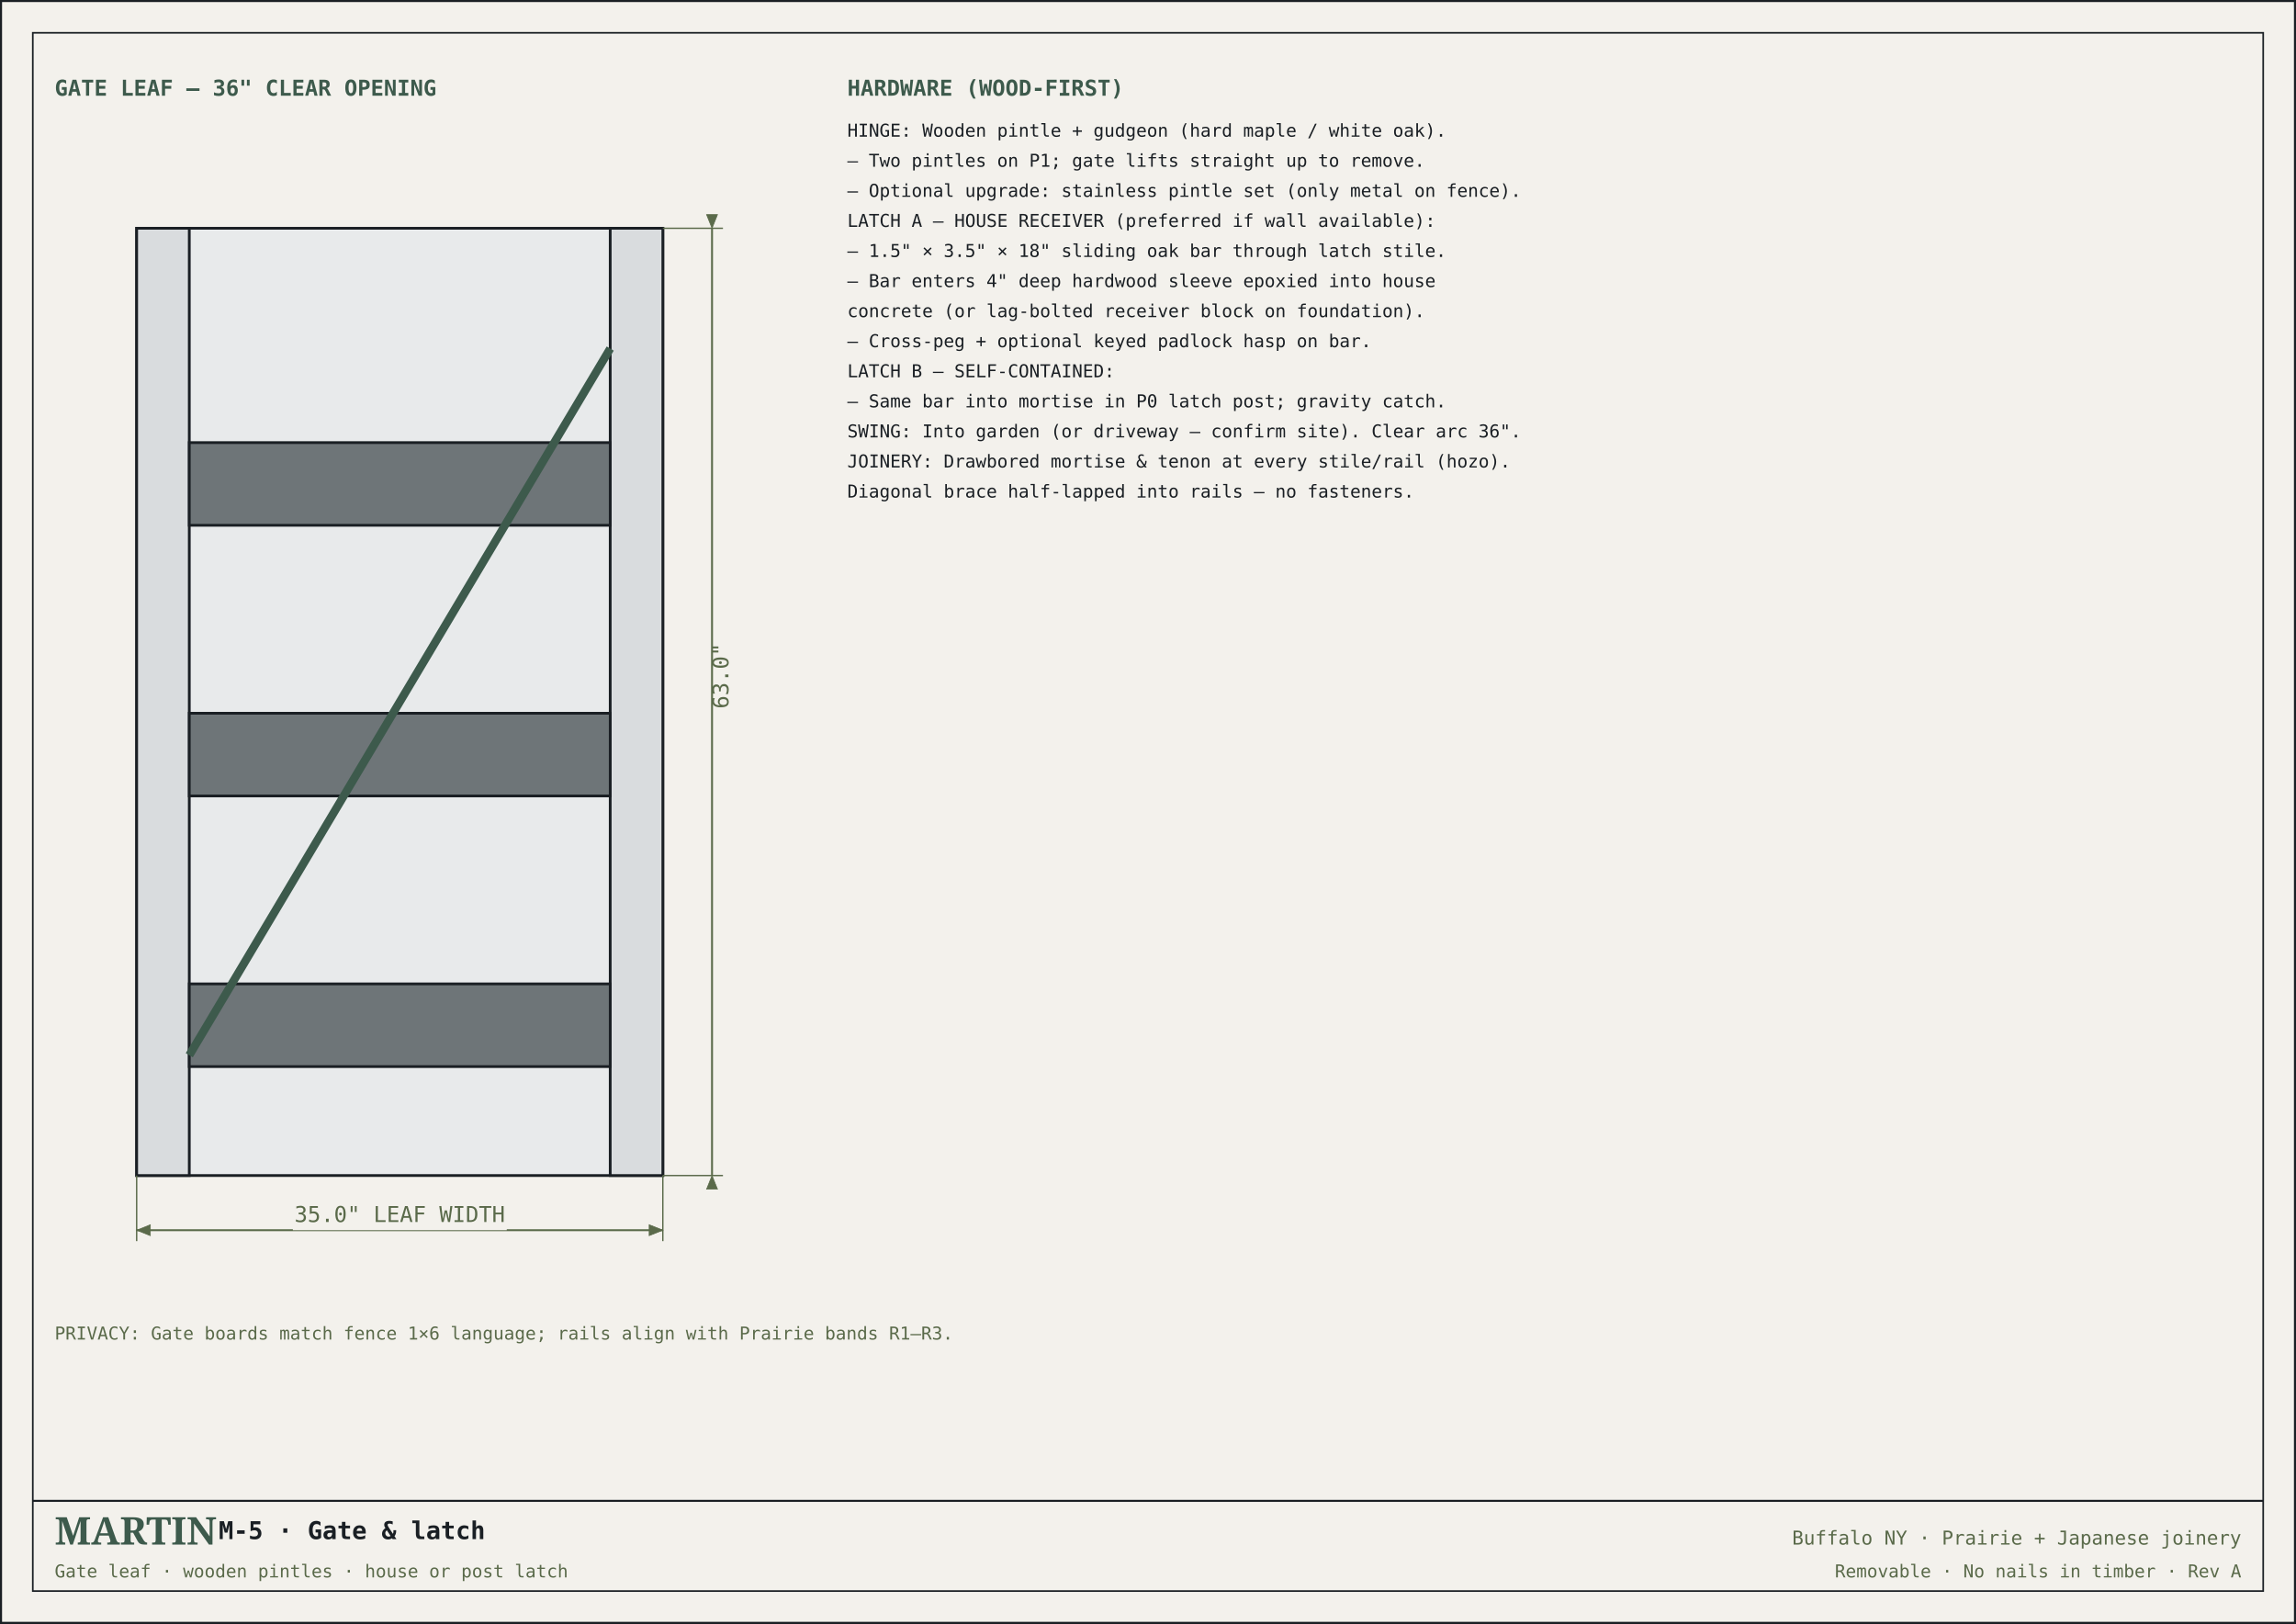
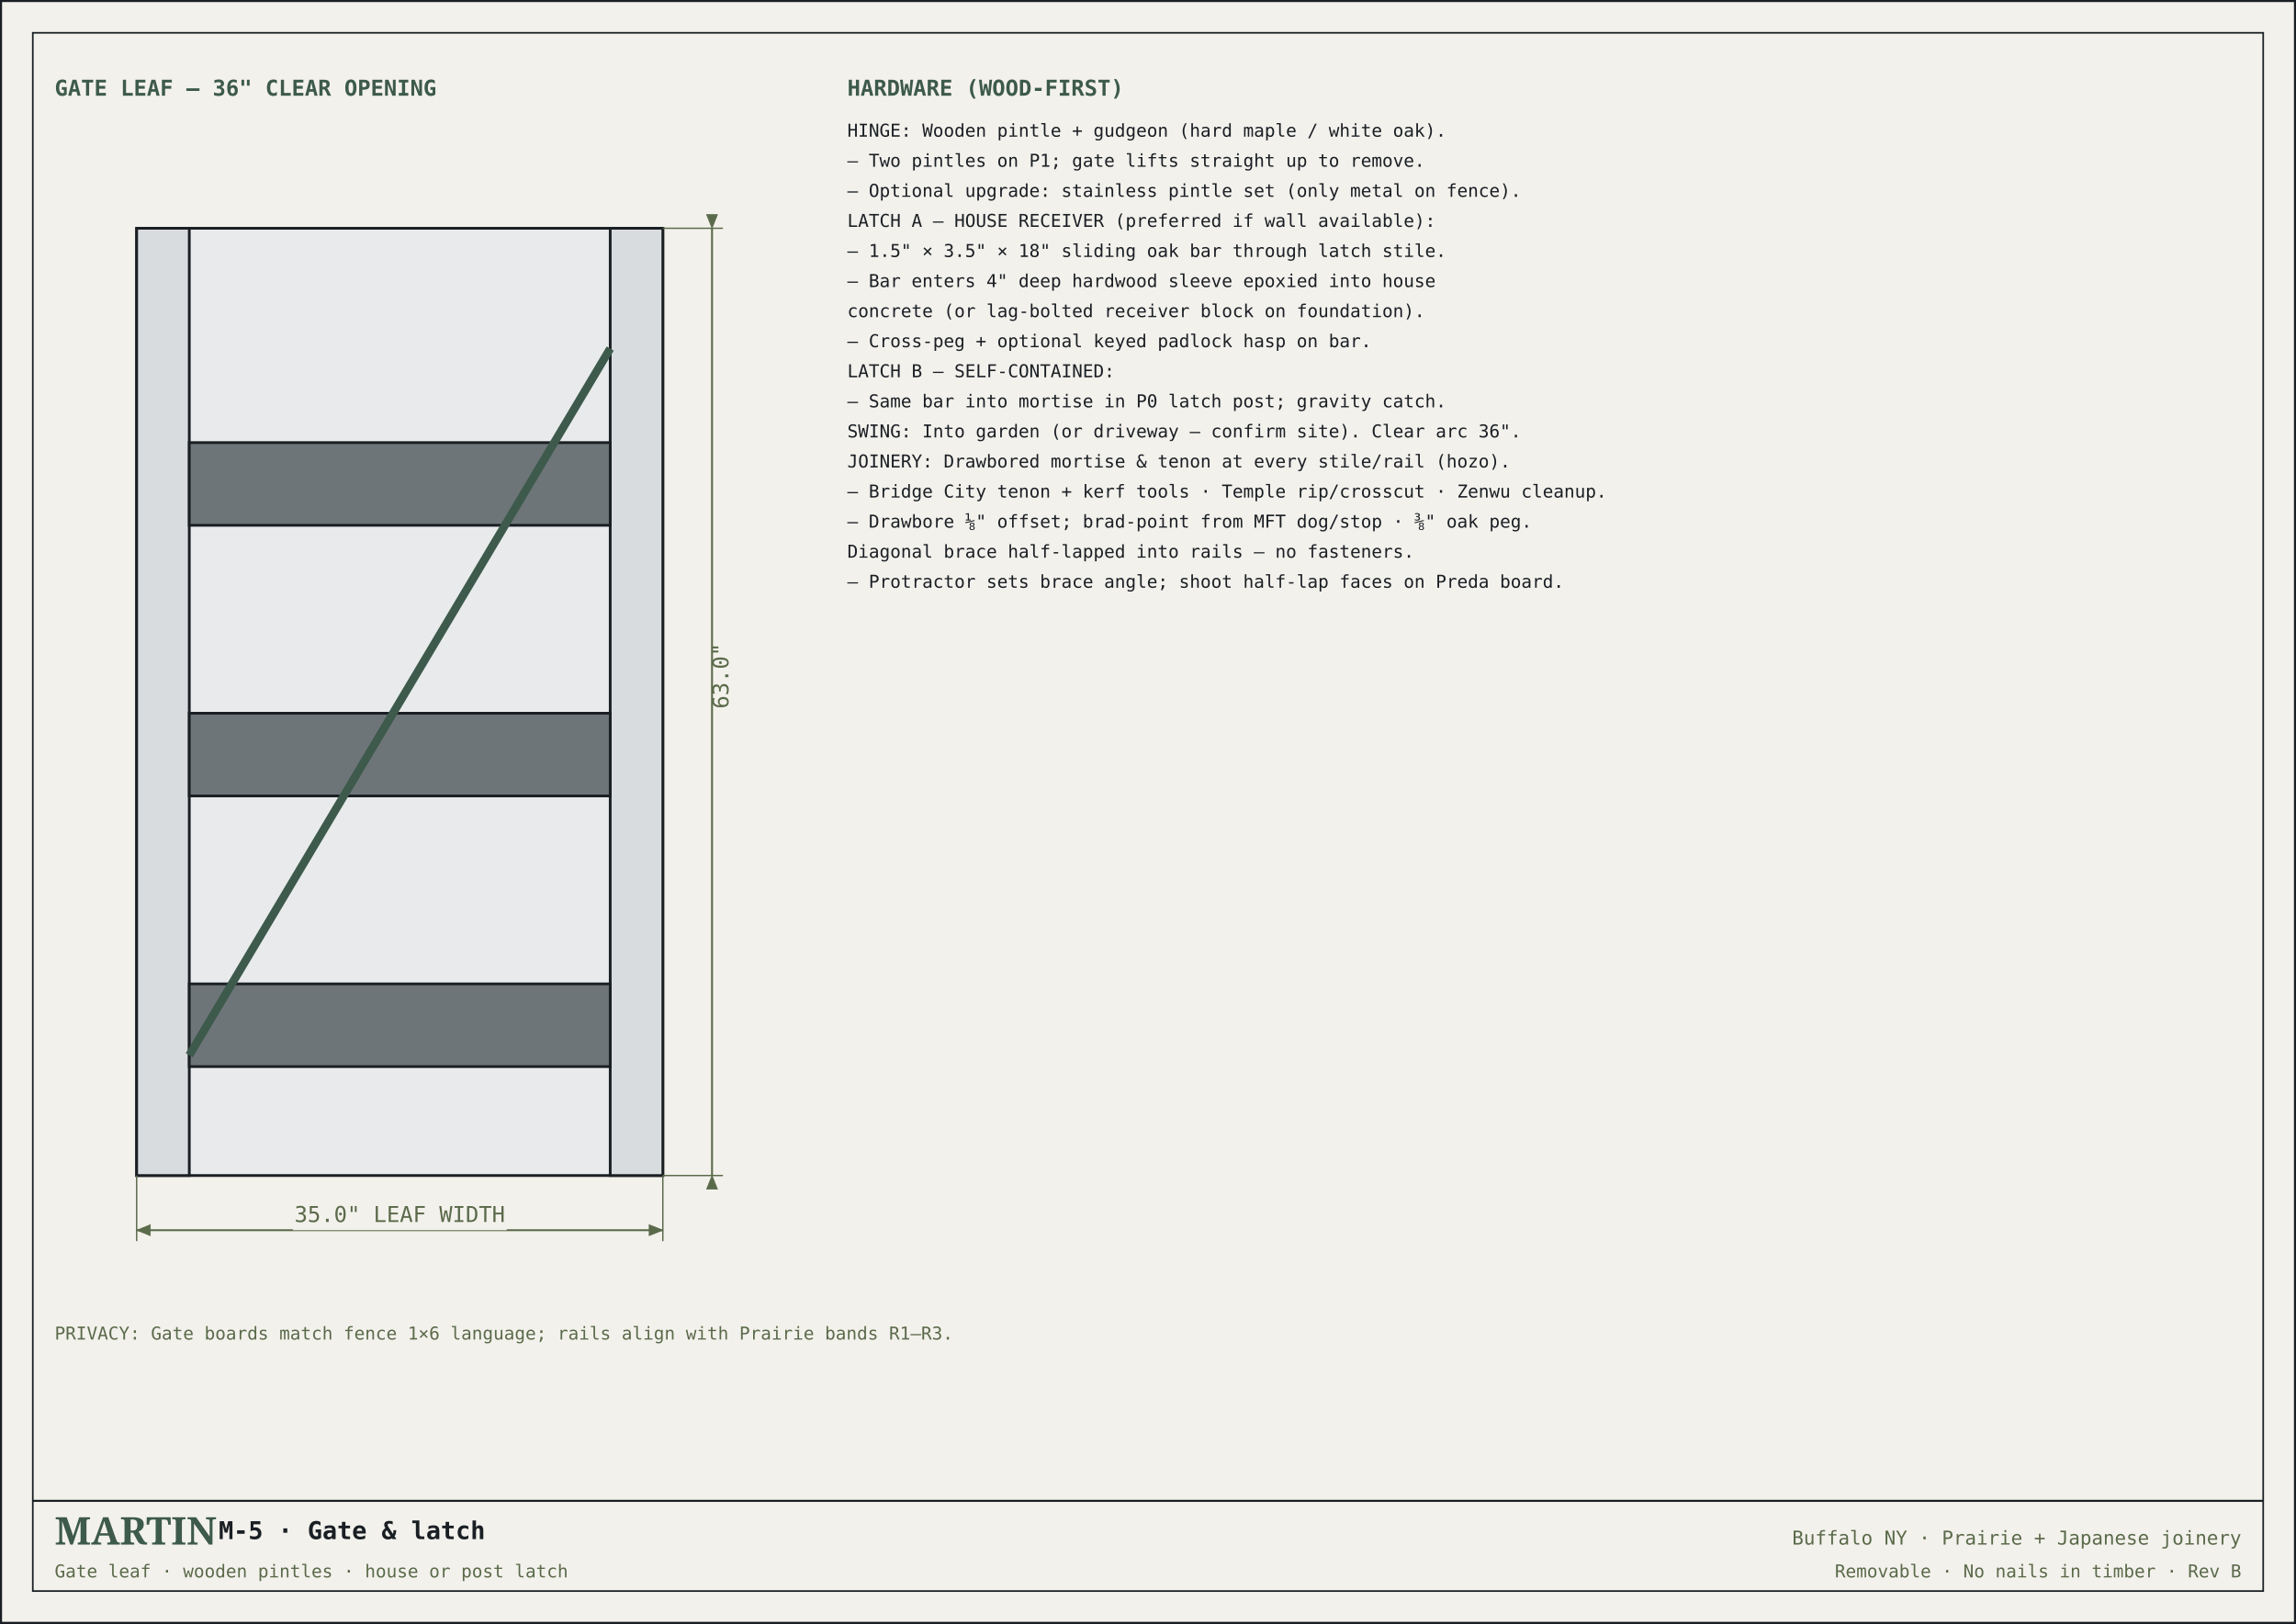
<svg xmlns="http://www.w3.org/2000/svg" width="1680" height="1188" viewBox="0 0 1680 1188">
  <rect x="0.0" y="0.0" width="1680.0" height="1188.0" fill="#f3f1ec" stroke="#1a1f24" stroke-width="3" />
  <rect x="24.0" y="24.0" width="1632.0" height="1140.0" fill="none" stroke="#1a1f24" stroke-width="1.2" />
  <line x1="24.0" y1="1098.0" x2="1656.0" y2="1098.0" stroke="#1a1f24" stroke-width="1.5" />
  <text x="40.0" y="1130.0" font-family="Georgia, serif" font-size="28" fill="#3d5a4c" text-anchor="start" font-weight="600">MARTIN</text>
  <text x="160.0" y="1126.0" font-family="IBM Plex Mono, Menlo, monospace" font-size="18" fill="#1a1f24" text-anchor="start" font-weight="600">M-5  ·  Gate &amp; latch</text>
  <text x="40.0" y="1154.0" font-family="IBM Plex Mono, Menlo, monospace" font-size="13" fill="#5a6a4a" text-anchor="start">Gate leaf · wooden pintles · house or post latch</text>
  <text x="1640.0" y="1130.0" font-family="IBM Plex Mono, Menlo, monospace" font-size="14" fill="#5a6a4a" text-anchor="end">Buffalo NY · Prairie + Japanese joinery</text>
-   <text x="1640.0" y="1154.0" font-family="IBM Plex Mono, Menlo, monospace" font-size="13" fill="#5a6a4a" text-anchor="end">Removable · No nails in timber · Rev A</text>
+   <text x="1640.0" y="1154.0" font-family="IBM Plex Mono, Menlo, monospace" font-size="13" fill="#5a6a4a" text-anchor="end">Removable · No nails in timber · Rev B</text>
  <text x="40.0" y="70.0" font-family="IBM Plex Mono, Menlo, monospace" font-size="16" fill="#3d5a4c" text-anchor="start" font-weight="600">GATE LEAF — 36" CLEAR OPENING</text>
  <rect x="100.0" y="167.0" width="385.0" height="693.0" fill="#e8eaeb" stroke="#1a1f24" stroke-width="2" />
  <rect x="100.0" y="167.0" width="38.5" height="693.0" fill="#d9dcde" stroke="#1a1f24" stroke-width="2" />
  <rect x="446.5" y="167.0" width="38.5" height="693.0" fill="#d9dcde" stroke="#1a1f24" stroke-width="2" />
  <rect x="138.5" y="719.8" width="308.0" height="60.5" fill="#6e7578" stroke="#1a1f24" stroke-width="2" />
  <rect x="138.5" y="521.8" width="308.0" height="60.5" fill="#6e7578" stroke="#1a1f24" stroke-width="2" />
  <rect x="138.5" y="323.8" width="308.0" height="60.5" fill="#6e7578" stroke="#1a1f24" stroke-width="2" />
  <line x1="138.5" y1="772.0" x2="446.5" y2="255.0" stroke="#3d5a4c" stroke-width="6" />
  <line x1="100.0" y1="860.0" x2="100.0" y2="908.0" stroke="#5a6a4a" stroke-width="1" />
  <line x1="485.0" y1="860.0" x2="485.0" y2="908.0" stroke="#5a6a4a" stroke-width="1" />
  <line x1="100.0" y1="900.0" x2="485.0" y2="900.0" stroke="#5a6a4a" stroke-width="1.4" />
  <polygon points="100.0,900.0 110.0,896.0 110.0,904.0" fill="#5a6a4a" stroke="#5a6a4a" stroke-width="0.5" />
  <polygon points="485.0,900.0 475.0,896.0 475.0,904.0" fill="#5a6a4a" stroke="#5a6a4a" stroke-width="0.5" />
  <rect x="214.3" y="878.0" width="156.5" height="22.0" fill="#f3f1ec" />
  <text x="292.5" y="894.0" font-family="IBM Plex Mono, Menlo, monospace" font-size="16" fill="#5a6a4a" text-anchor="middle">35.0" LEAF WIDTH</text>
  <line x1="485.0" y1="860.0" x2="529.0" y2="860.0" stroke="#5a6a4a" stroke-width="1" />
  <line x1="485.0" y1="167.0" x2="529.0" y2="167.0" stroke="#5a6a4a" stroke-width="1" />
  <line x1="521.0" y1="860.0" x2="521.0" y2="167.0" stroke="#5a6a4a" stroke-width="1.4" />
  <polygon points="521.0,860.0 517.0,870.0 525.0,870.0" fill="#5a6a4a" stroke="#5a6a4a" stroke-width="0.5" />
  <polygon points="521.0,167.0 517.0,157.0 525.0,157.0" fill="#5a6a4a" stroke="#5a6a4a" stroke-width="0.5" />
  <text x="533.0" y="518.5" font-family="IBM Plex Mono, Menlo, monospace" font-size="16" fill="#5a6a4a" text-anchor="start" transform="rotate(-90 533.0 518.5)">63.0"</text>
  <text x="620.0" y="70.0" font-family="IBM Plex Mono, Menlo, monospace" font-size="16" fill="#3d5a4c" text-anchor="start" font-weight="600">HARDWARE (WOOD-FIRST)</text>
  <text x="620.0" y="100.0" font-family="IBM Plex Mono, Menlo, monospace" font-size="13" fill="#1a1f24" text-anchor="start">HINGE: Wooden pintle + gudgeon (hard maple / white oak).</text>
  <text x="620.0" y="122.0" font-family="IBM Plex Mono, Menlo, monospace" font-size="13" fill="#1a1f24" text-anchor="start">  — Two pintles on P1; gate lifts straight up to remove.</text>
  <text x="620.0" y="144.0" font-family="IBM Plex Mono, Menlo, monospace" font-size="13" fill="#1a1f24" text-anchor="start">  — Optional upgrade: stainless pintle set (only metal on fence).</text>
  <text x="620.0" y="166.0" font-family="IBM Plex Mono, Menlo, monospace" font-size="13" fill="#1a1f24" text-anchor="start">LATCH A — HOUSE RECEIVER (preferred if wall available):</text>
  <text x="620.0" y="188.0" font-family="IBM Plex Mono, Menlo, monospace" font-size="13" fill="#1a1f24" text-anchor="start">  — 1.5" × 3.5" × 18" sliding oak bar through latch stile.</text>
  <text x="620.0" y="210.0" font-family="IBM Plex Mono, Menlo, monospace" font-size="13" fill="#1a1f24" text-anchor="start">  — Bar enters 4" deep hardwood sleeve epoxied into house</text>
  <text x="620.0" y="232.0" font-family="IBM Plex Mono, Menlo, monospace" font-size="13" fill="#1a1f24" text-anchor="start">    concrete (or lag-bolted receiver block on foundation).</text>
  <text x="620.0" y="254.0" font-family="IBM Plex Mono, Menlo, monospace" font-size="13" fill="#1a1f24" text-anchor="start">  — Cross-peg + optional keyed padlock hasp on bar.</text>
  <text x="620.0" y="276.0" font-family="IBM Plex Mono, Menlo, monospace" font-size="13" fill="#1a1f24" text-anchor="start">LATCH B — SELF-CONTAINED:</text>
  <text x="620.0" y="298.0" font-family="IBM Plex Mono, Menlo, monospace" font-size="13" fill="#1a1f24" text-anchor="start">  — Same bar into mortise in P0 latch post; gravity catch.</text>
  <text x="620.0" y="320.0" font-family="IBM Plex Mono, Menlo, monospace" font-size="13" fill="#1a1f24" text-anchor="start">SWING: Into garden (or driveway — confirm site). Clear arc 36".</text>
  <text x="620.0" y="342.0" font-family="IBM Plex Mono, Menlo, monospace" font-size="13" fill="#1a1f24" text-anchor="start">JOINERY: Drawbored mortise &amp; tenon at every stile/rail (hozo).</text>
-   <text x="620.0" y="364.0" font-family="IBM Plex Mono, Menlo, monospace" font-size="13" fill="#1a1f24" text-anchor="start">  Diagonal brace half-lapped into rails — no fasteners.</text>
+   <text x="620.0" y="364.0" font-family="IBM Plex Mono, Menlo, monospace" font-size="13" fill="#1a1f24" text-anchor="start">  — Bridge City tenon + kerf tools · Temple rip/crosscut · Zenwu cleanup.</text>
+   <text x="620.0" y="386.0" font-family="IBM Plex Mono, Menlo, monospace" font-size="13" fill="#1a1f24" text-anchor="start">  — Drawbore ⅛" offset; brad-point from MFT dog/stop · ⅜" oak peg.</text>
+   <text x="620.0" y="408.0" font-family="IBM Plex Mono, Menlo, monospace" font-size="13" fill="#1a1f24" text-anchor="start">  Diagonal brace half-lapped into rails — no fasteners.</text>
+   <text x="620.0" y="430.0" font-family="IBM Plex Mono, Menlo, monospace" font-size="13" fill="#1a1f24" text-anchor="start">  — Protractor sets brace angle; shoot half-lap faces on Preda board.</text>
  <text x="40.0" y="980.0" font-family="IBM Plex Mono, Menlo, monospace" font-size="13" fill="#5a6a4a" text-anchor="start">PRIVACY: Gate boards match fence 1×6 language; rails align with Prairie bands R1–R3.</text>
</svg>
